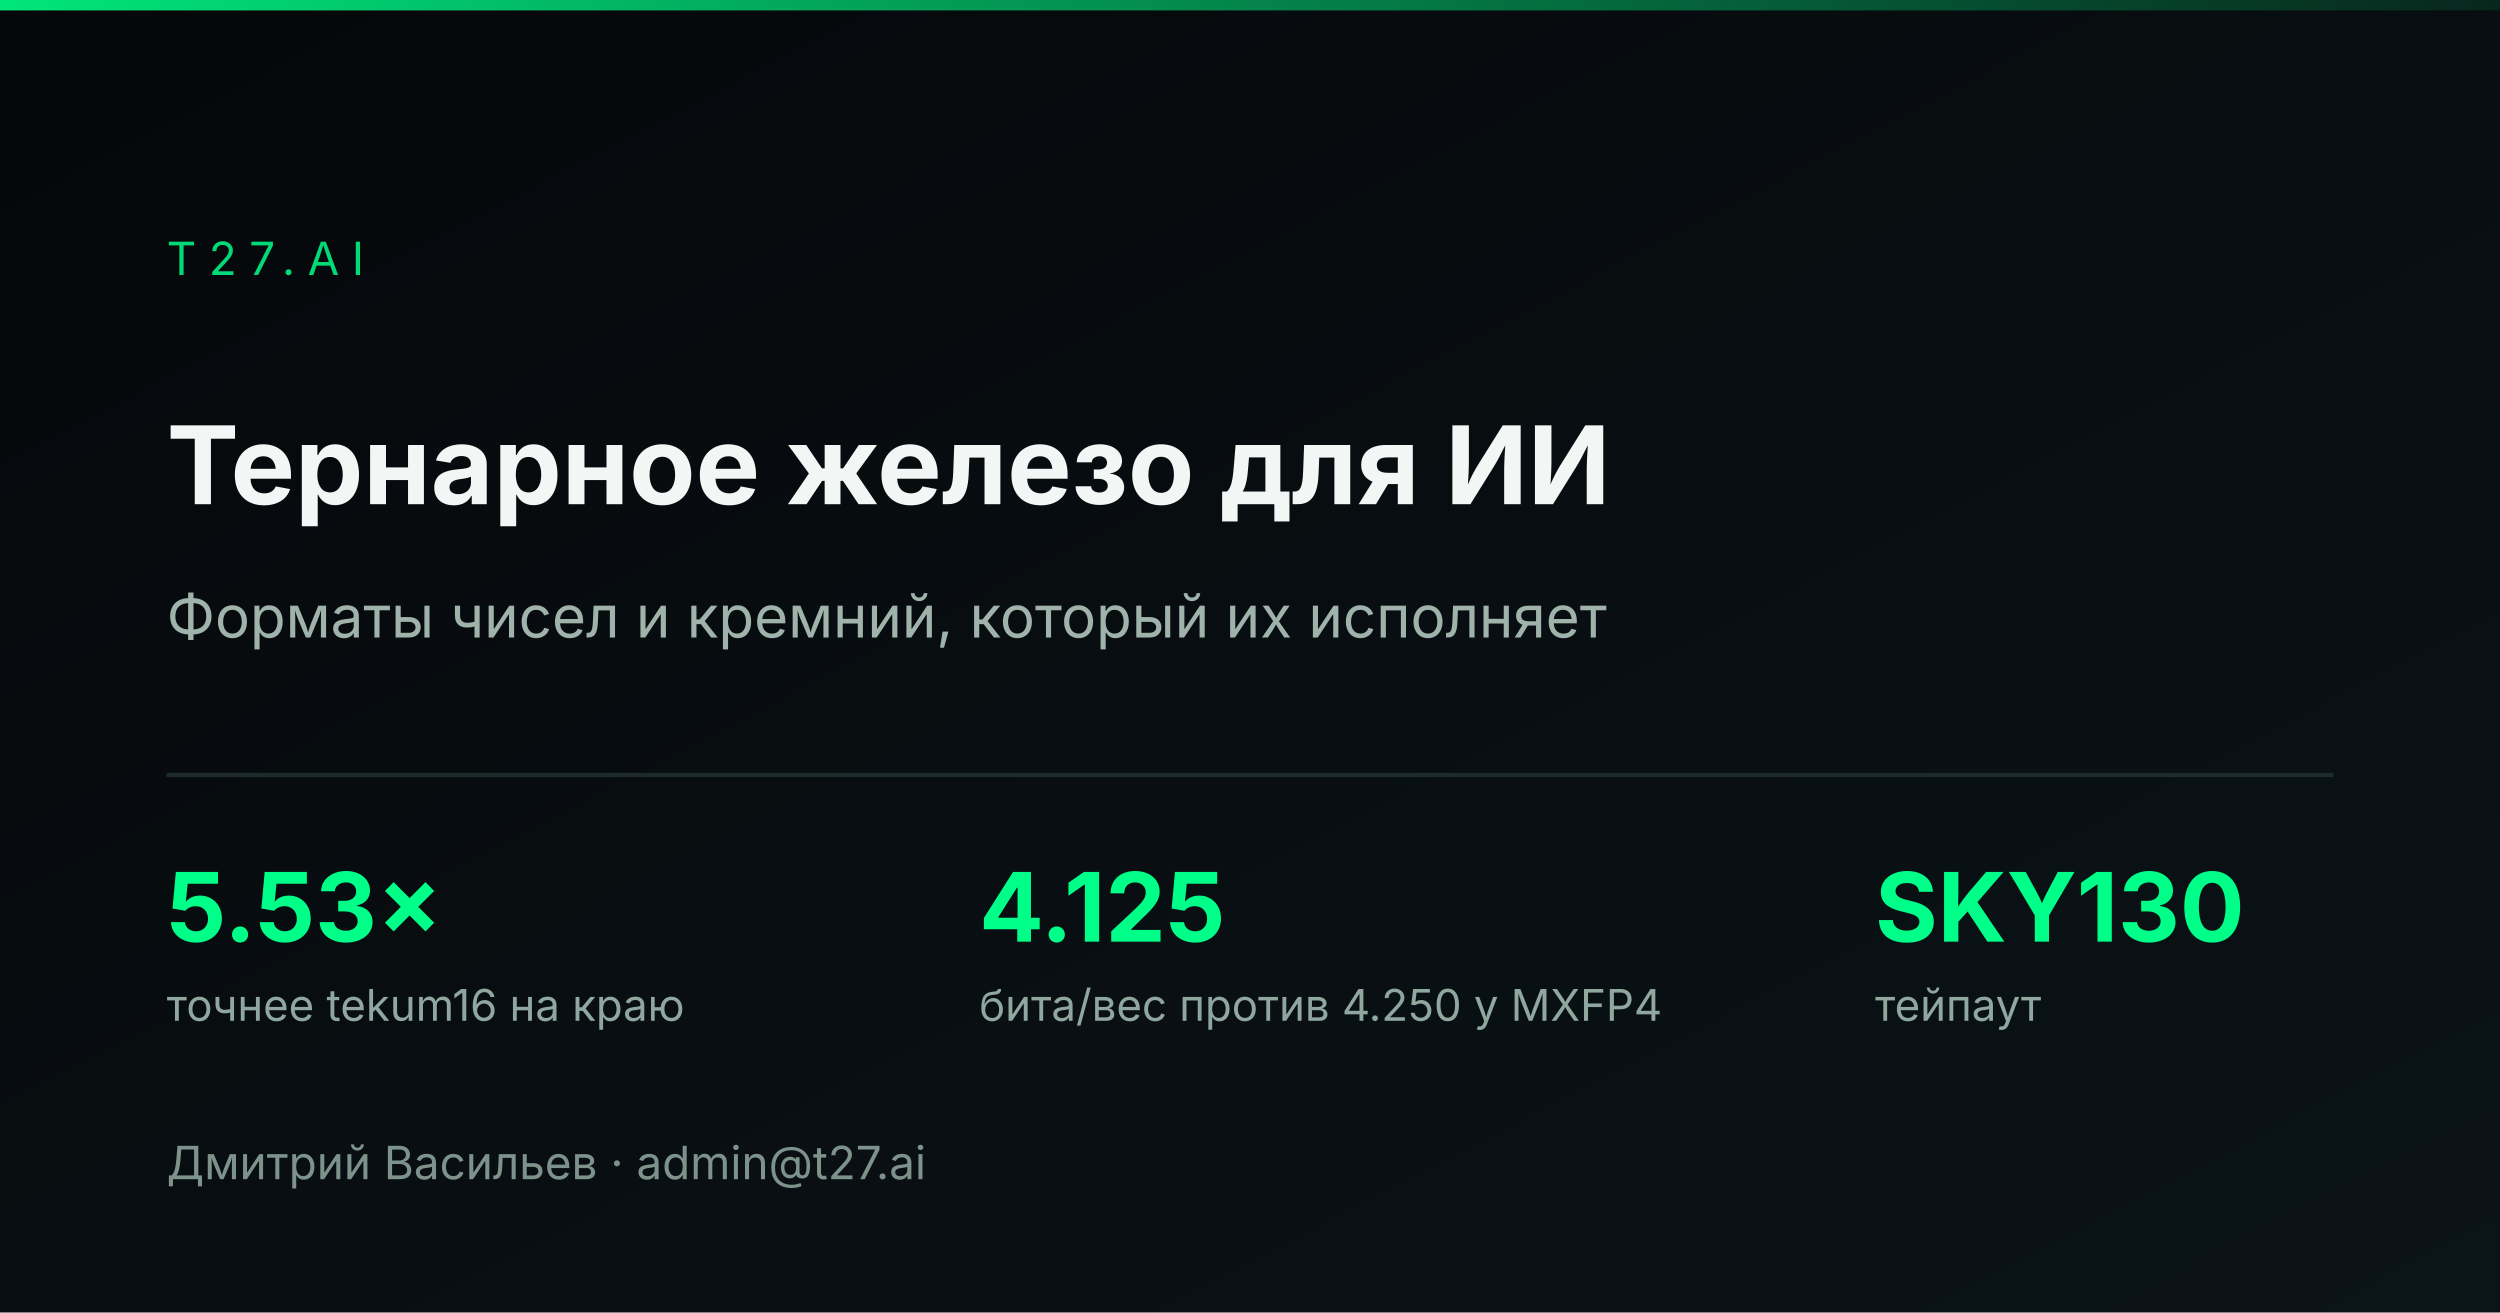
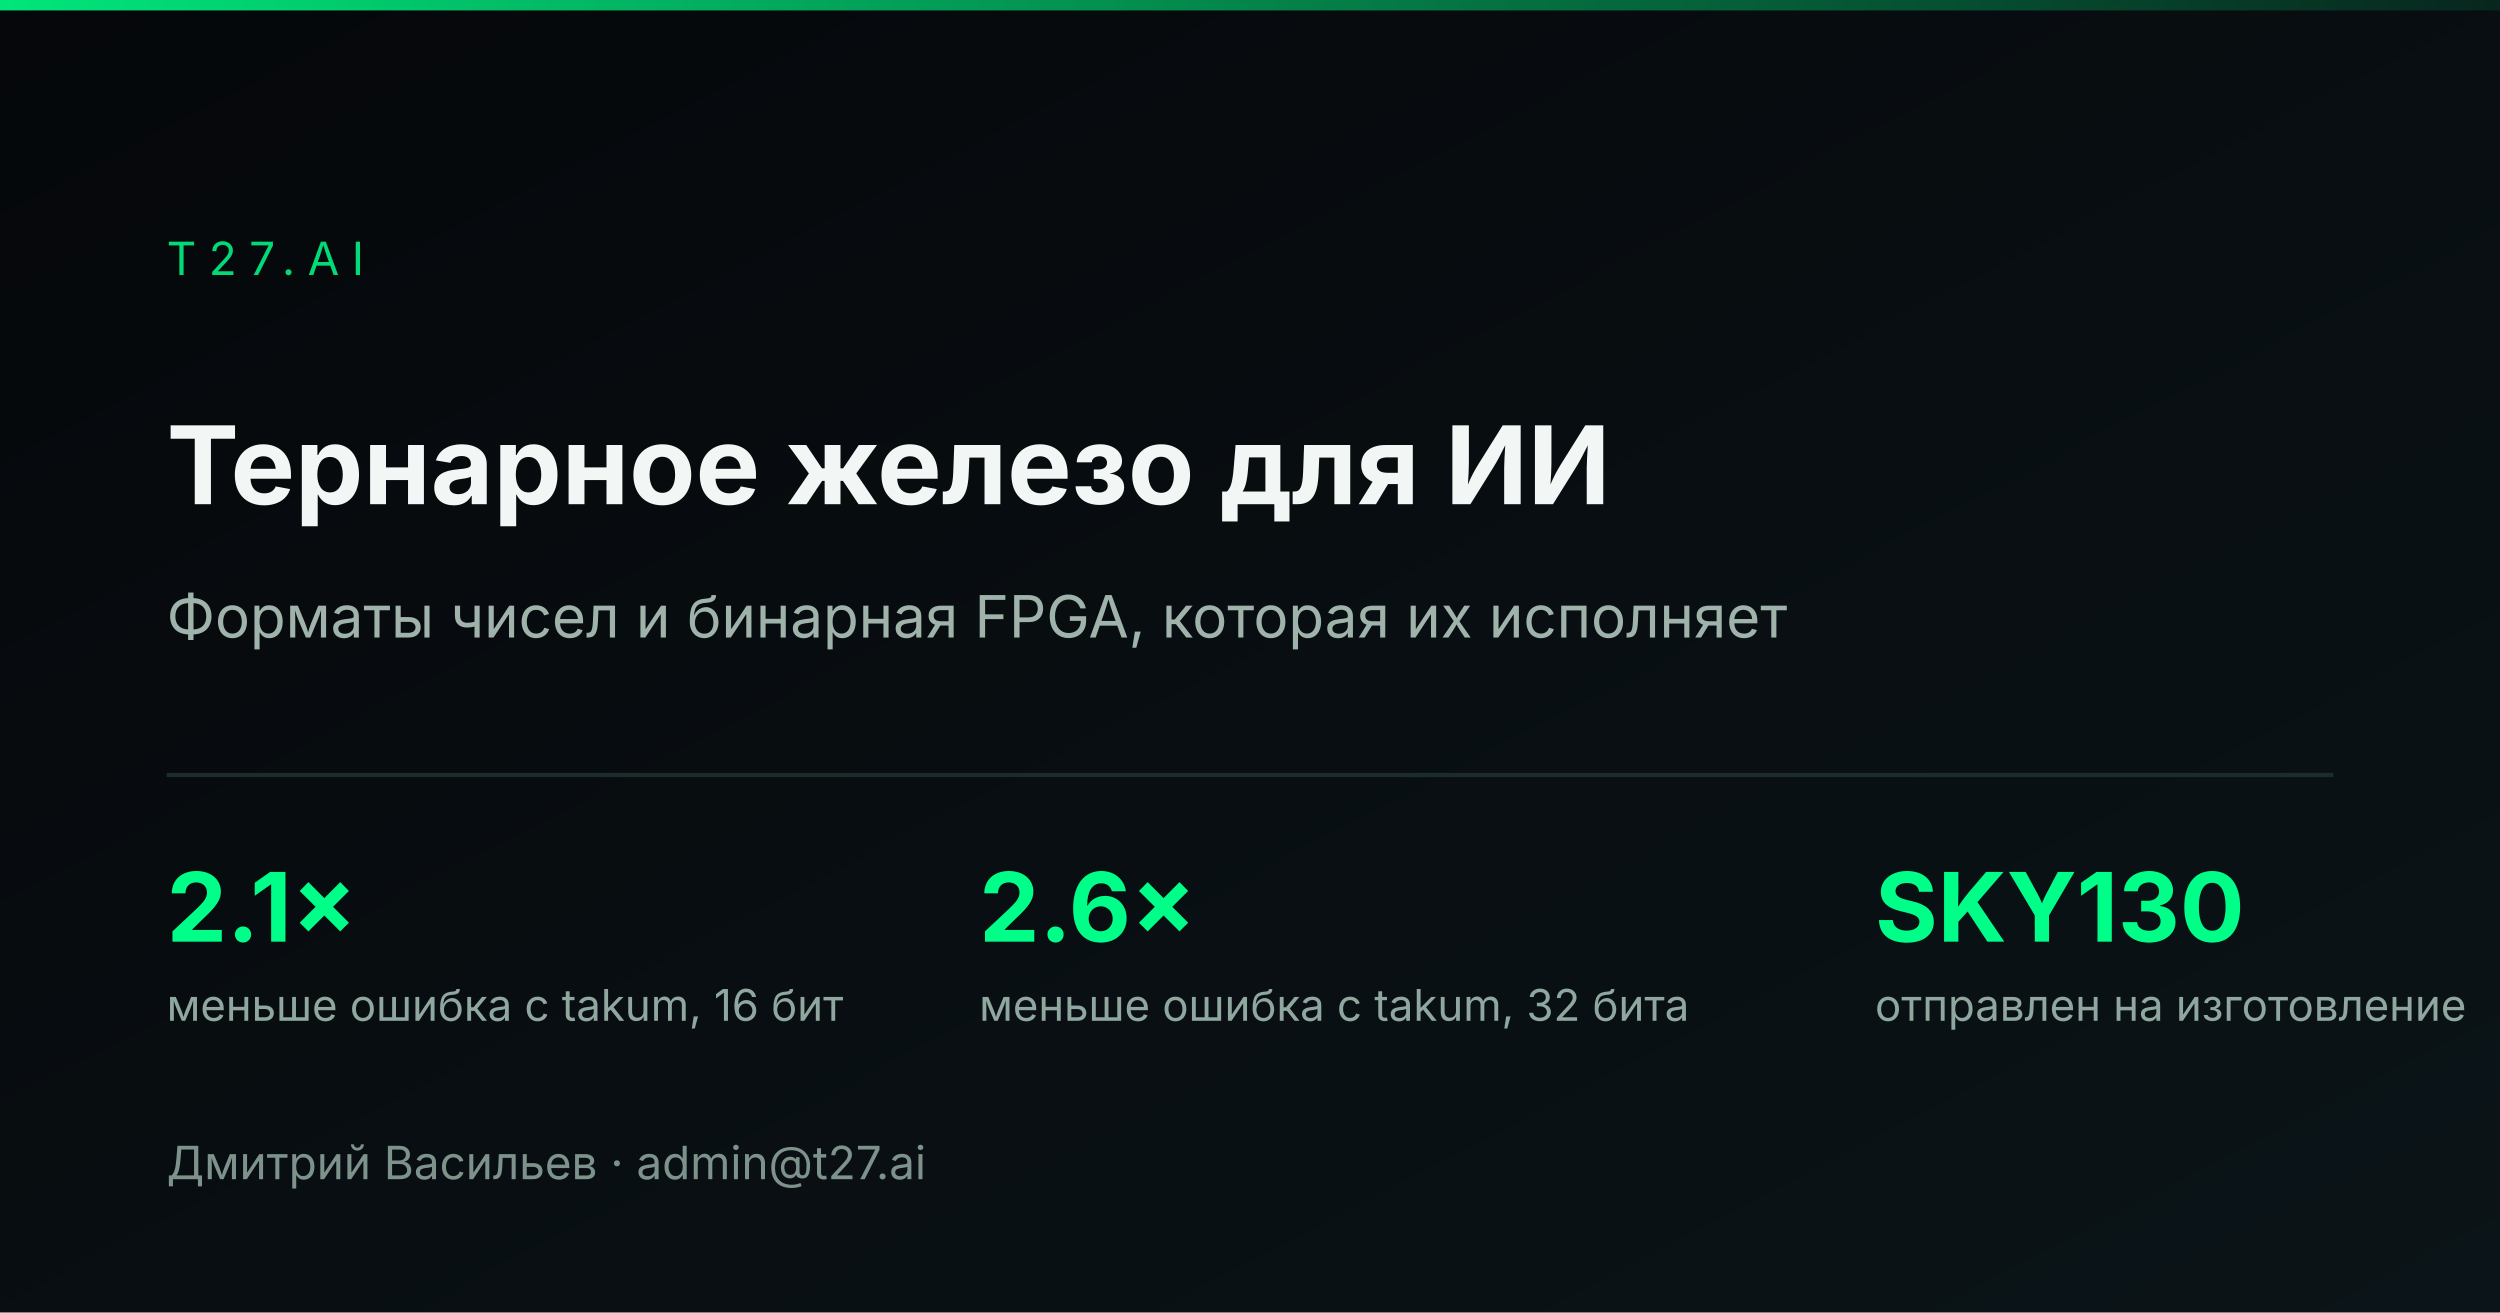
- <svg xmlns="http://www.w3.org/2000/svg" width="1200" height="630" viewBox="0 0 1200 630" role="img" aria-label="Тернарное железо для ИИ, измеренное на кремнии">
+ <svg xmlns="http://www.w3.org/2000/svg" width="1200" height="630" viewBox="0 0 1200 630" role="img" aria-label="Тернарное железо для ИИ, измеренное на бинарной FPGA">
  <defs>
    <linearGradient id="bg" x1="0" y1="0" x2="1" y2="1">
      <stop offset="0%" stop-color="#05070a" />
      <stop offset="100%" stop-color="#0b1418" />
    </linearGradient>
    <linearGradient id="glow" x1="0" y1="0" x2="1" y2="0">
      <stop offset="0%" stop-color="#00ff88" stop-opacity="0.9" />
      <stop offset="100%" stop-color="#00ff88" stop-opacity="0.1" />
    </linearGradient>
  </defs>
  <rect width="1200" height="630" fill="url(#bg)" />
  <rect x="0" y="0" width="1200" height="5" fill="url(#glow)" />
  <text x="80" y="132" font-family="Inter,Helvetica,Arial,sans-serif" font-size="22" letter-spacing="6" fill="#00ff88" opacity="0.85">T27.AI</text>
  <text x="80" y="242" font-family="Inter,Helvetica,Arial,sans-serif" font-size="52" font-weight="700" fill="#f2f6f4">Тернарное железо для ИИ</text>
-   <text x="80" y="306" font-family="Inter,Helvetica,Arial,sans-serif" font-size="28" fill="#9fb3ab">Форматы чисел и кремний, который их исполняет</text>
+   <text x="80" y="306" font-family="Inter,Helvetica,Arial,sans-serif" font-size="28" fill="#9fb3ab">Форматы чисел и бинарная FPGA, которая их исполняет</text>
  <line x1="80" y1="372" x2="1120" y2="372" stroke="#1d2b2a" stroke-width="2" />
-   <text x="80" y="452" font-family="Inter,Helvetica,Arial,sans-serif" font-size="46" font-weight="700" fill="#00ff88">5.53×</text>
-   <text x="80" y="490" font-family="Inter,Helvetica,Arial,sans-serif" font-size="21" fill="#8fa79f">точнее tekum16 на краю</text>
-   <text x="470" y="452" font-family="Inter,Helvetica,Arial,sans-serif" font-size="46" font-weight="700" fill="#00ff88">4.125</text>
-   <text x="470" y="490" font-family="Inter,Helvetica,Arial,sans-serif" font-size="21" fill="#8fa79f">бита/вес против 4.250 у MXFP4</text>
+   <text x="80" y="452" font-family="Inter,Helvetica,Arial,sans-serif" font-size="46" font-weight="700" fill="#00ff88">2.1×</text>
+   <text x="80" y="490" font-family="Inter,Helvetica,Arial,sans-serif" font-size="21" fill="#8fa79f">меньше ошибка с takum, 16 бит</text>
+   <text x="470" y="452" font-family="Inter,Helvetica,Arial,sans-serif" font-size="46" font-weight="700" fill="#00ff88">2.6×</text>
+   <text x="470" y="490" font-family="Inter,Helvetica,Arial,sans-serif" font-size="21" fill="#8fa79f">меньше ошибка с takum, 32 бита</text>
  <text x="900" y="452" font-family="Inter,Helvetica,Arial,sans-serif" font-size="46" font-weight="700" fill="#00ff88">SKY130</text>
-   <text x="900" y="490" font-family="Inter,Helvetica,Arial,sans-serif" font-size="21" fill="#8fa79f">тейпаут</text>
+   <text x="900" y="490" font-family="Inter,Helvetica,Arial,sans-serif" font-size="21" fill="#8fa79f">отправлен на изготовление</text>
  <text x="80" y="566" font-family="Inter,Helvetica,Arial,sans-serif" font-size="22" fill="#7d928b">Дмитрий Васильев · admin@t27.ai</text>
</svg>
